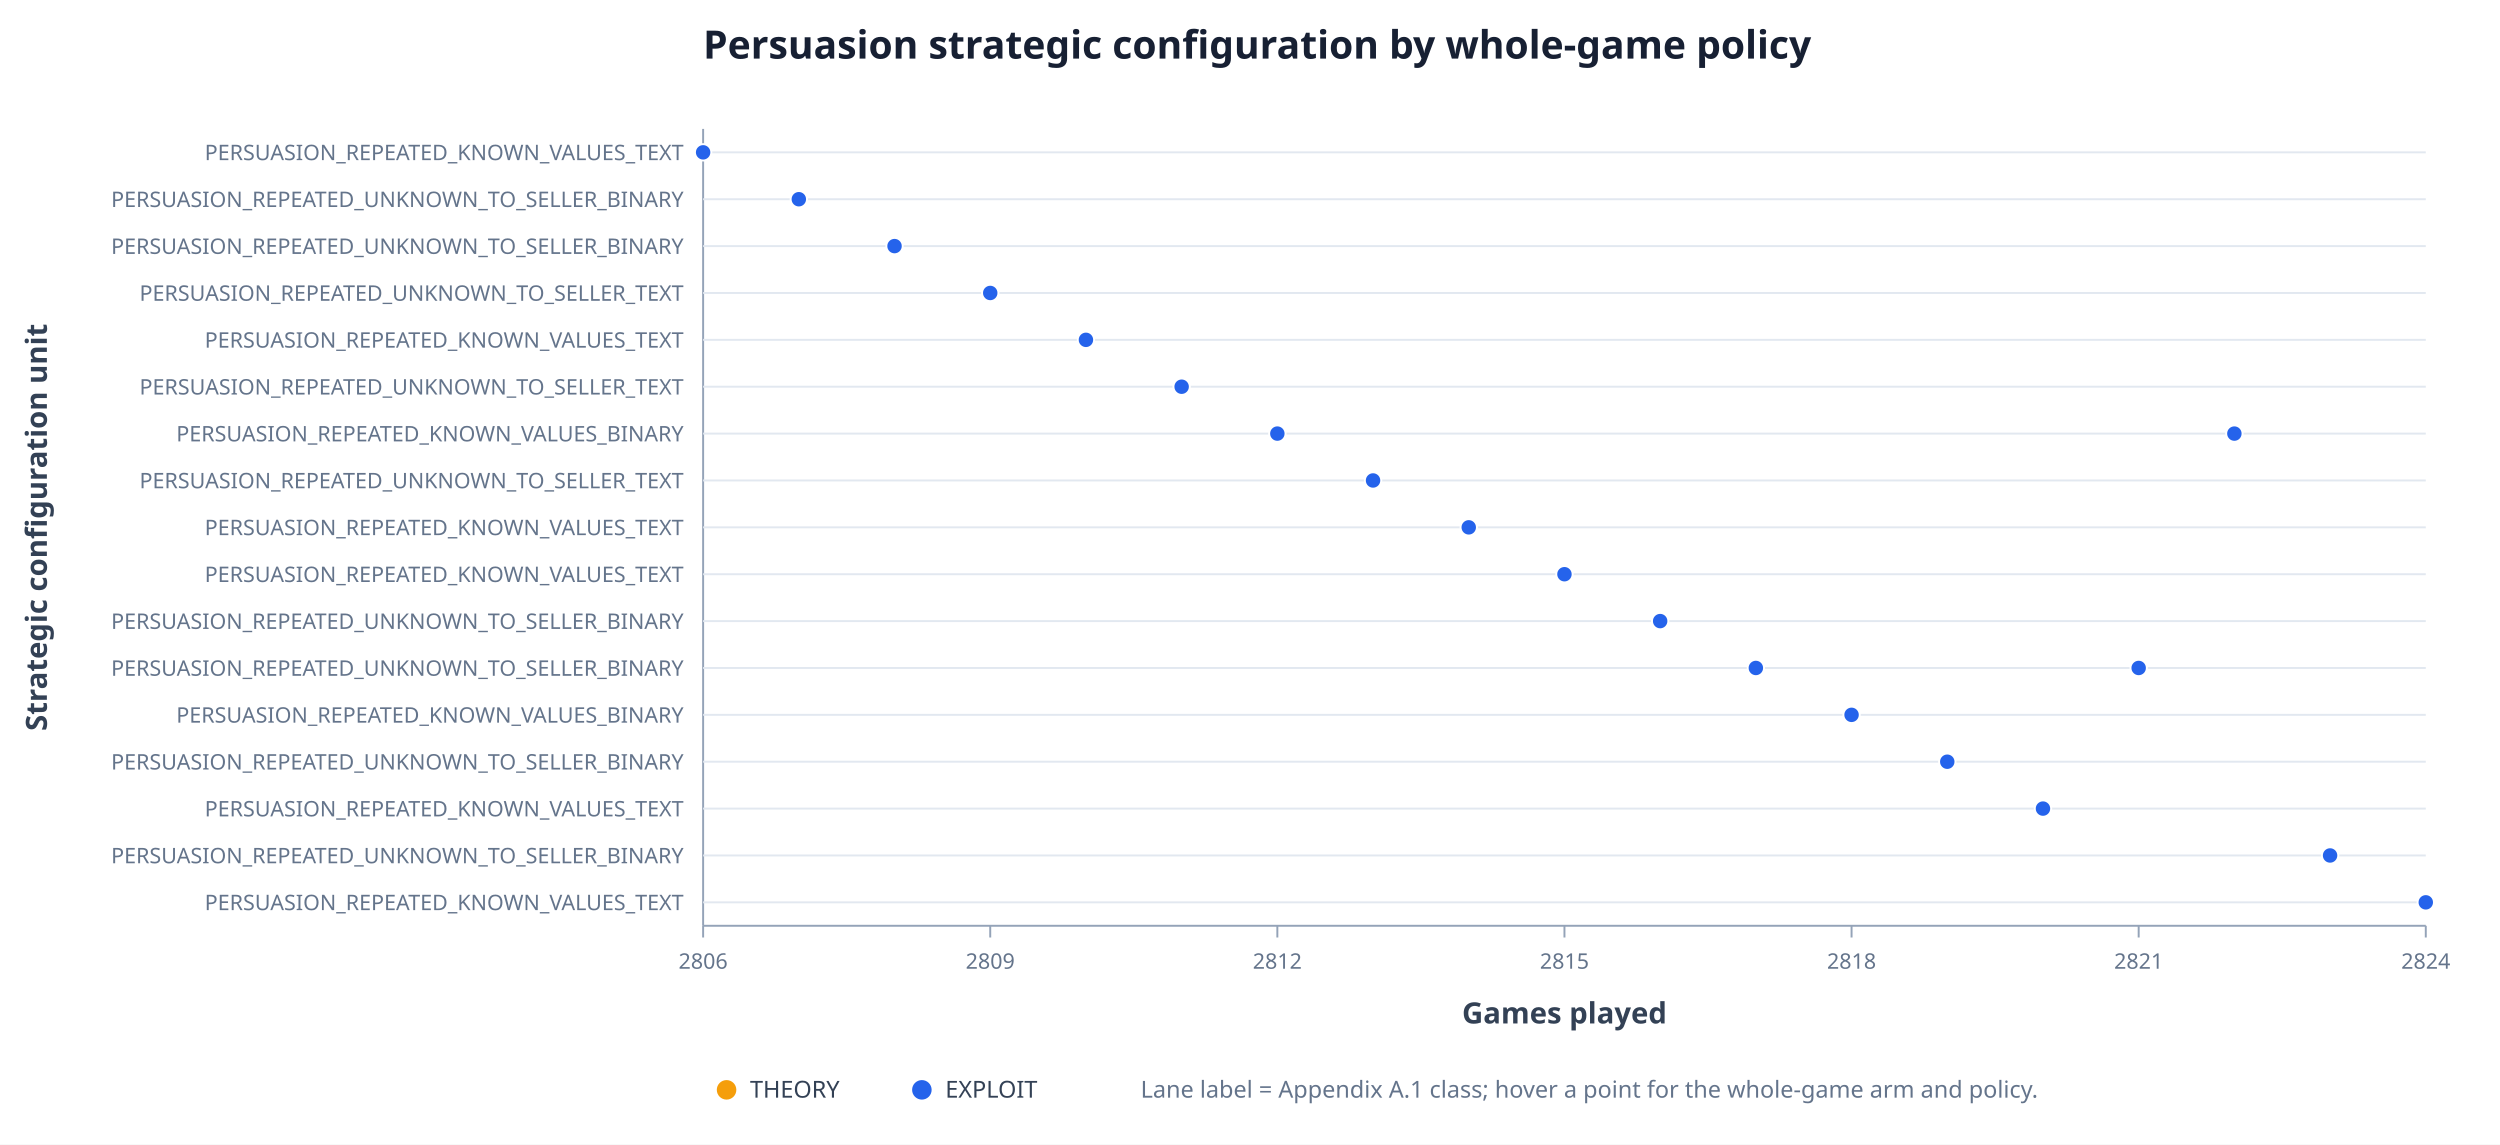
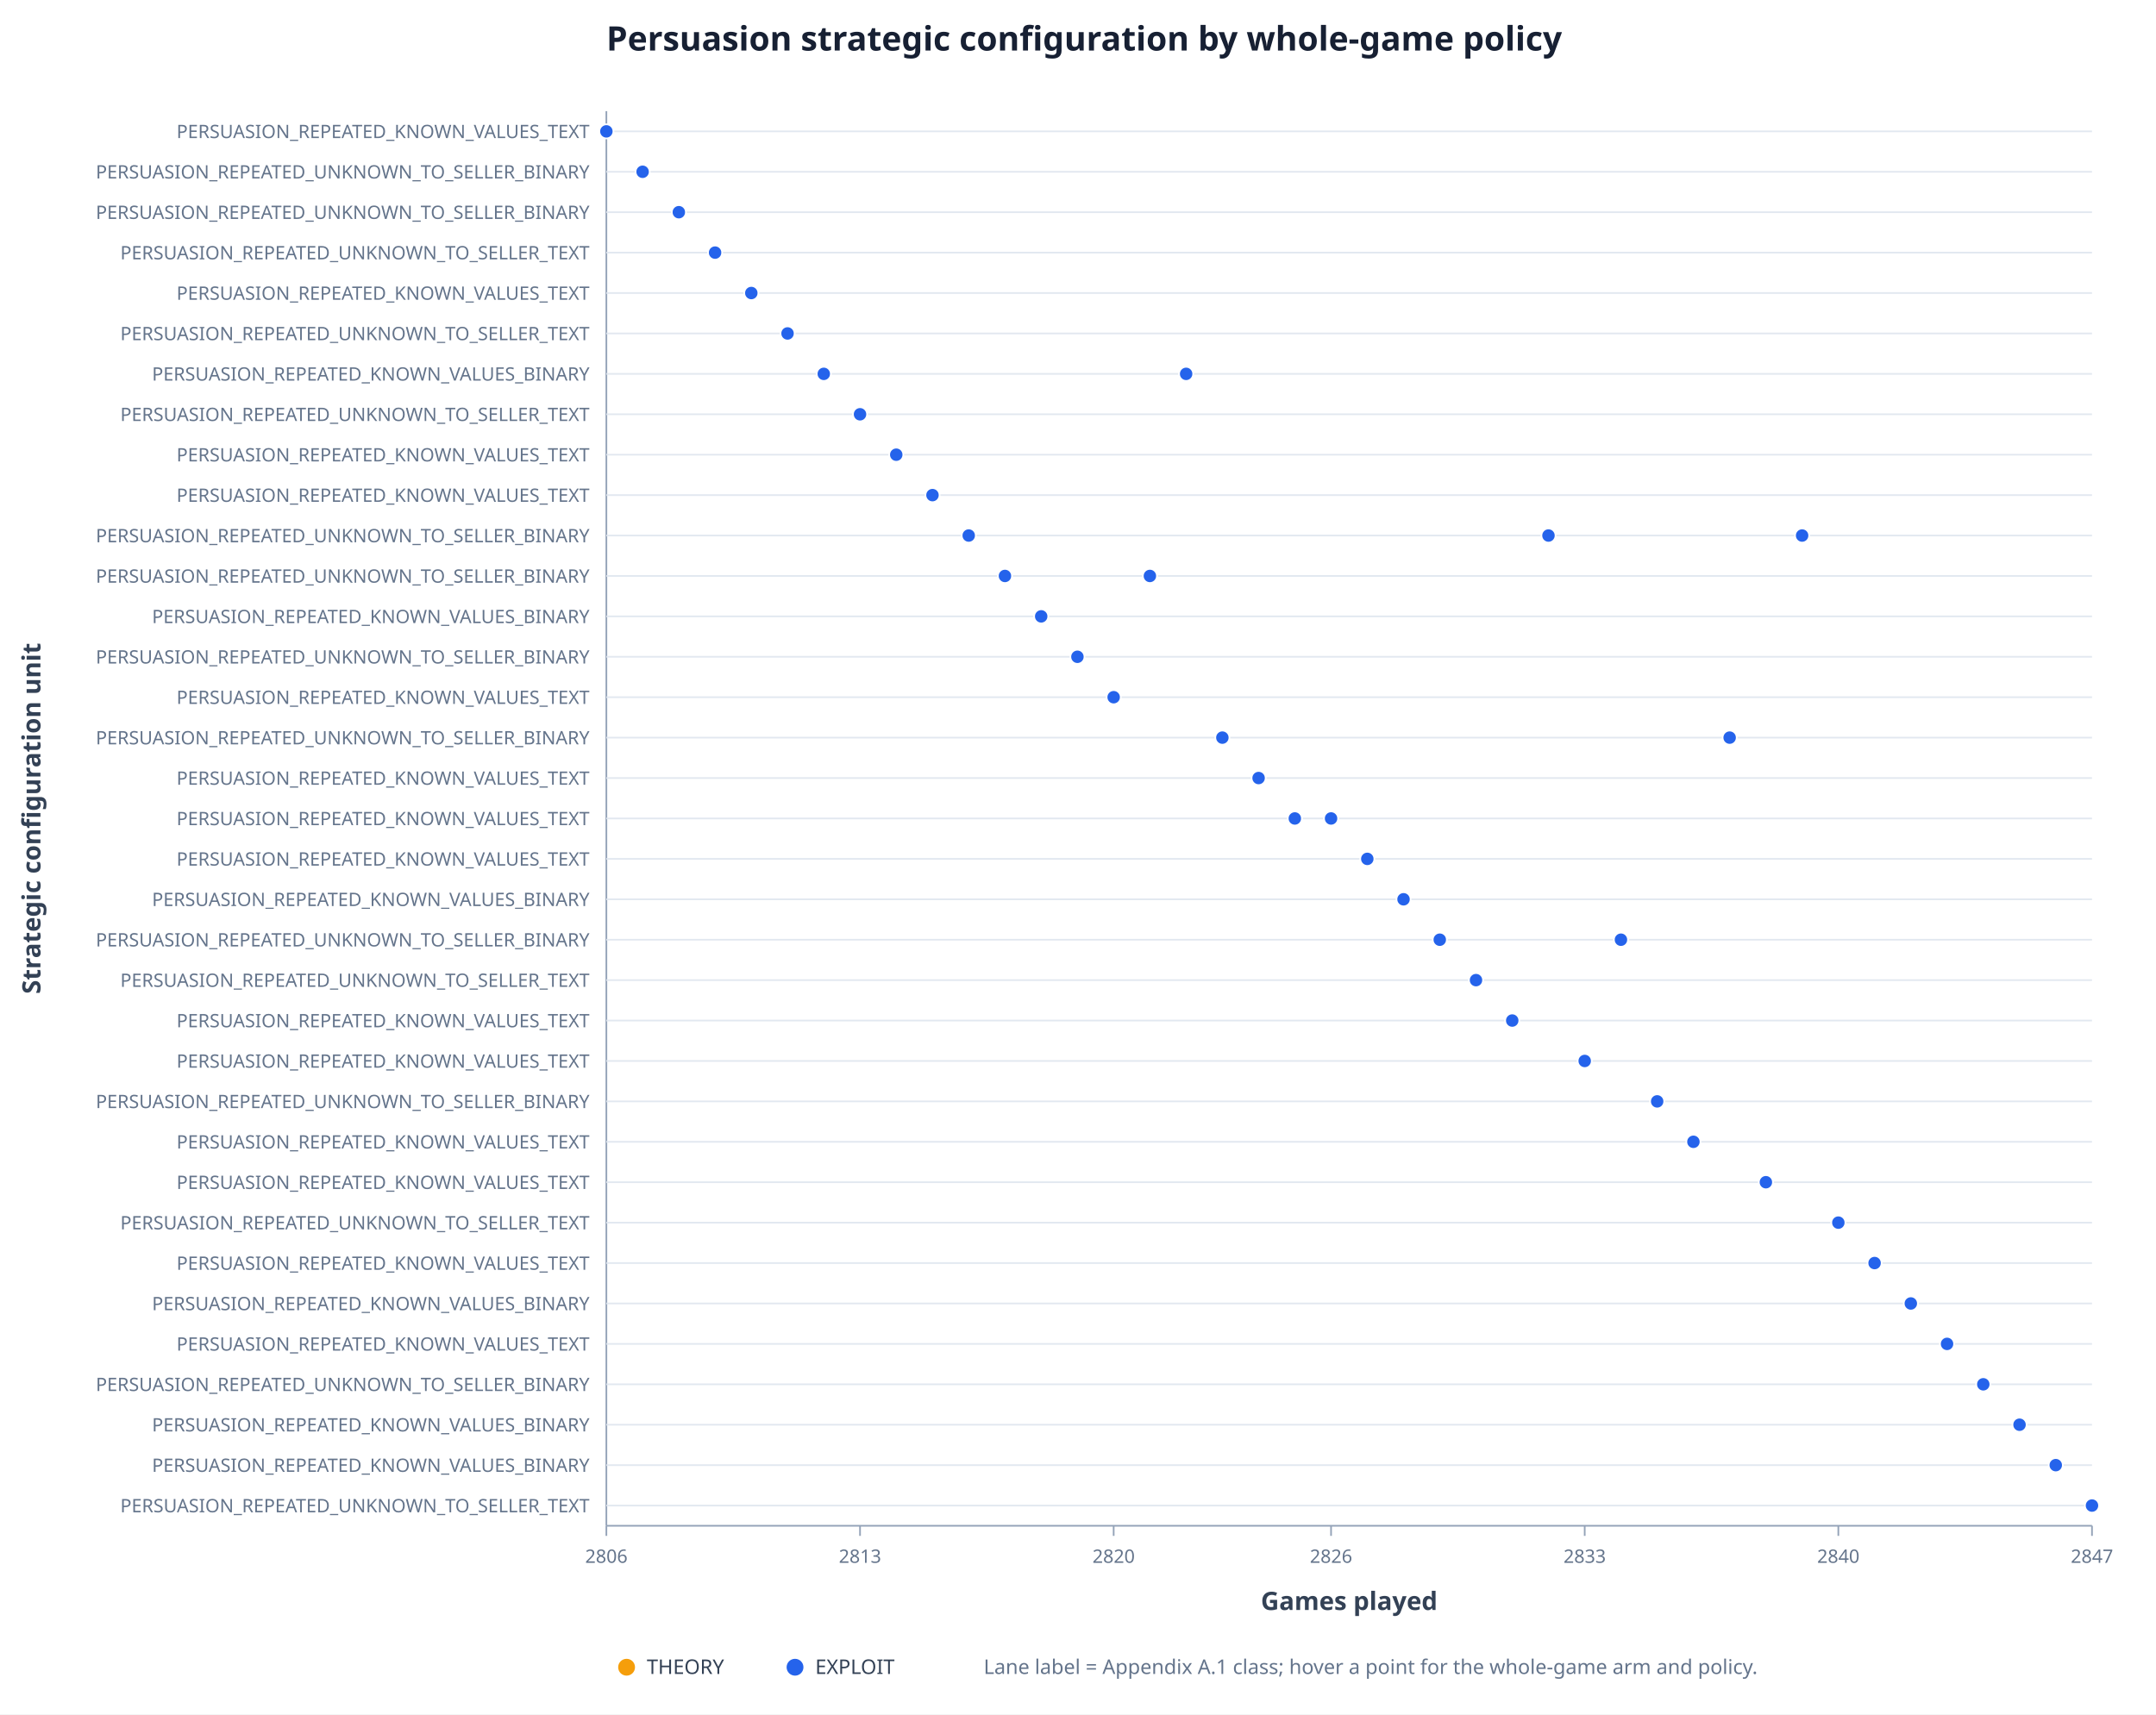
- <svg xmlns="http://www.w3.org/2000/svg" width="1280" height="586" viewBox="0 0 1280 586" role="img">
-   <rect width="1280" height="586" fill="white" />
+ <svg xmlns="http://www.w3.org/2000/svg" width="1280" height="1018" viewBox="0 0 1280 1018" role="img">
+   <rect width="1280" height="1018" fill="white" />
  <text x="360.0" y="30" font-family="system-ui,sans-serif" font-size="20" font-weight="700" fill="#172033">Persuasion strategic configuration by whole-game policy</text>
-   <line x1="360.0" y1="474.0" x2="1242.0" y2="474.0" stroke="#94a3b8" />
-   <line x1="360.0" y1="66.0" x2="360.0" y2="474.0" stroke="#94a3b8" />
-   <text x="801.0" y="524" text-anchor="middle" font-family="system-ui,sans-serif" font-size="15" font-weight="650" fill="#334155">Games played</text>
-   <text x="24" y="270.0" transform="rotate(-90 24 270.0)" text-anchor="middle" font-family="system-ui,sans-serif" font-size="15" font-weight="650" fill="#334155">Strategic configuration unit</text>
+   <line x1="360.0" y1="906.0" x2="1242.0" y2="906.0" stroke="#94a3b8" />
+   <line x1="360.0" y1="66.0" x2="360.0" y2="906.0" stroke="#94a3b8" />
+   <text x="801.0" y="956" text-anchor="middle" font-family="system-ui,sans-serif" font-size="15" font-weight="650" fill="#334155">Games played</text>
+   <text x="24" y="486.0" transform="rotate(-90 24 486.0)" text-anchor="middle" font-family="system-ui,sans-serif" font-size="15" font-weight="650" fill="#334155">Strategic configuration unit</text>
  <line x1="360.0" y1="78.00" x2="1242.0" y2="78.00" stroke="#e2e8f0" />
  <text x="350.0" y="82.00" text-anchor="end" font-family="system-ui,sans-serif" font-size="11" fill="#64748b">PERSUASION_REPEATED_KNOWN_VALUES_TEXT</text>
  <line x1="360.0" y1="102.00" x2="1242.0" y2="102.00" stroke="#e2e8f0" />
  <text x="350.0" y="106.00" text-anchor="end" font-family="system-ui,sans-serif" font-size="11" fill="#64748b">PERSUASION_REPEATED_UNKNOWN_TO_SELLER_BINARY</text>
  <line x1="360.0" y1="126.00" x2="1242.0" y2="126.00" stroke="#e2e8f0" />
  <text x="350.0" y="130.00" text-anchor="end" font-family="system-ui,sans-serif" font-size="11" fill="#64748b">PERSUASION_REPEATED_UNKNOWN_TO_SELLER_BINARY</text>
  <line x1="360.0" y1="150.00" x2="1242.0" y2="150.00" stroke="#e2e8f0" />
  <text x="350.0" y="154.00" text-anchor="end" font-family="system-ui,sans-serif" font-size="11" fill="#64748b">PERSUASION_REPEATED_UNKNOWN_TO_SELLER_TEXT</text>
  <line x1="360.0" y1="174.00" x2="1242.0" y2="174.00" stroke="#e2e8f0" />
  <text x="350.0" y="178.00" text-anchor="end" font-family="system-ui,sans-serif" font-size="11" fill="#64748b">PERSUASION_REPEATED_KNOWN_VALUES_TEXT</text>
  <line x1="360.0" y1="198.00" x2="1242.0" y2="198.00" stroke="#e2e8f0" />
  <text x="350.0" y="202.00" text-anchor="end" font-family="system-ui,sans-serif" font-size="11" fill="#64748b">PERSUASION_REPEATED_UNKNOWN_TO_SELLER_TEXT</text>
  <line x1="360.0" y1="222.00" x2="1242.0" y2="222.00" stroke="#e2e8f0" />
  <text x="350.0" y="226.00" text-anchor="end" font-family="system-ui,sans-serif" font-size="11" fill="#64748b">PERSUASION_REPEATED_KNOWN_VALUES_BINARY</text>
  <line x1="360.0" y1="246.00" x2="1242.0" y2="246.00" stroke="#e2e8f0" />
  <text x="350.0" y="250.00" text-anchor="end" font-family="system-ui,sans-serif" font-size="11" fill="#64748b">PERSUASION_REPEATED_UNKNOWN_TO_SELLER_TEXT</text>
  <line x1="360.0" y1="270.00" x2="1242.0" y2="270.00" stroke="#e2e8f0" />
  <text x="350.0" y="274.00" text-anchor="end" font-family="system-ui,sans-serif" font-size="11" fill="#64748b">PERSUASION_REPEATED_KNOWN_VALUES_TEXT</text>
  <line x1="360.0" y1="294.00" x2="1242.0" y2="294.00" stroke="#e2e8f0" />
  <text x="350.0" y="298.00" text-anchor="end" font-family="system-ui,sans-serif" font-size="11" fill="#64748b">PERSUASION_REPEATED_KNOWN_VALUES_TEXT</text>
  <line x1="360.0" y1="318.00" x2="1242.0" y2="318.00" stroke="#e2e8f0" />
  <text x="350.0" y="322.00" text-anchor="end" font-family="system-ui,sans-serif" font-size="11" fill="#64748b">PERSUASION_REPEATED_UNKNOWN_TO_SELLER_BINARY</text>
  <line x1="360.0" y1="342.00" x2="1242.0" y2="342.00" stroke="#e2e8f0" />
  <text x="350.0" y="346.00" text-anchor="end" font-family="system-ui,sans-serif" font-size="11" fill="#64748b">PERSUASION_REPEATED_UNKNOWN_TO_SELLER_BINARY</text>
  <line x1="360.0" y1="366.00" x2="1242.0" y2="366.00" stroke="#e2e8f0" />
  <text x="350.0" y="370.00" text-anchor="end" font-family="system-ui,sans-serif" font-size="11" fill="#64748b">PERSUASION_REPEATED_KNOWN_VALUES_BINARY</text>
  <line x1="360.0" y1="390.00" x2="1242.0" y2="390.00" stroke="#e2e8f0" />
  <text x="350.0" y="394.00" text-anchor="end" font-family="system-ui,sans-serif" font-size="11" fill="#64748b">PERSUASION_REPEATED_UNKNOWN_TO_SELLER_BINARY</text>
  <line x1="360.0" y1="414.00" x2="1242.0" y2="414.00" stroke="#e2e8f0" />
  <text x="350.0" y="418.00" text-anchor="end" font-family="system-ui,sans-serif" font-size="11" fill="#64748b">PERSUASION_REPEATED_KNOWN_VALUES_TEXT</text>
  <line x1="360.0" y1="438.00" x2="1242.0" y2="438.00" stroke="#e2e8f0" />
  <text x="350.0" y="442.00" text-anchor="end" font-family="system-ui,sans-serif" font-size="11" fill="#64748b">PERSUASION_REPEATED_UNKNOWN_TO_SELLER_BINARY</text>
  <line x1="360.0" y1="462.00" x2="1242.0" y2="462.00" stroke="#e2e8f0" />
  <text x="350.0" y="466.00" text-anchor="end" font-family="system-ui,sans-serif" font-size="11" fill="#64748b">PERSUASION_REPEATED_KNOWN_VALUES_TEXT</text>
-   <line x1="360.00" y1="474.0" x2="360.00" y2="480.0" stroke="#94a3b8" />
-   <text x="360.00" y="496.0" text-anchor="middle" font-family="system-ui,sans-serif" font-size="11" fill="#64748b">2806</text>
-   <line x1="507.00" y1="474.0" x2="507.00" y2="480.0" stroke="#94a3b8" />
-   <text x="507.00" y="496.0" text-anchor="middle" font-family="system-ui,sans-serif" font-size="11" fill="#64748b">2809</text>
-   <line x1="654.00" y1="474.0" x2="654.00" y2="480.0" stroke="#94a3b8" />
-   <text x="654.00" y="496.0" text-anchor="middle" font-family="system-ui,sans-serif" font-size="11" fill="#64748b">2812</text>
-   <line x1="801.00" y1="474.0" x2="801.00" y2="480.0" stroke="#94a3b8" />
-   <text x="801.00" y="496.0" text-anchor="middle" font-family="system-ui,sans-serif" font-size="11" fill="#64748b">2815</text>
-   <line x1="948.00" y1="474.0" x2="948.00" y2="480.0" stroke="#94a3b8" />
-   <text x="948.00" y="496.0" text-anchor="middle" font-family="system-ui,sans-serif" font-size="11" fill="#64748b">2818</text>
-   <line x1="1095.00" y1="474.0" x2="1095.00" y2="480.0" stroke="#94a3b8" />
-   <text x="1095.00" y="496.0" text-anchor="middle" font-family="system-ui,sans-serif" font-size="11" fill="#64748b">2821</text>
-   <line x1="1242.00" y1="474.0" x2="1242.00" y2="480.0" stroke="#94a3b8" />
-   <text x="1242.00" y="496.0" text-anchor="middle" font-family="system-ui,sans-serif" font-size="11" fill="#64748b">2824</text>
+   <line x1="360.0" y1="486.00" x2="1242.0" y2="486.00" stroke="#e2e8f0" />
+   <text x="350.0" y="490.00" text-anchor="end" font-family="system-ui,sans-serif" font-size="11" fill="#64748b">PERSUASION_REPEATED_KNOWN_VALUES_TEXT</text>
+   <line x1="360.0" y1="510.00" x2="1242.0" y2="510.00" stroke="#e2e8f0" />
+   <text x="350.0" y="514.00" text-anchor="end" font-family="system-ui,sans-serif" font-size="11" fill="#64748b">PERSUASION_REPEATED_KNOWN_VALUES_TEXT</text>
+   <line x1="360.0" y1="534.00" x2="1242.0" y2="534.00" stroke="#e2e8f0" />
+   <text x="350.0" y="538.00" text-anchor="end" font-family="system-ui,sans-serif" font-size="11" fill="#64748b">PERSUASION_REPEATED_KNOWN_VALUES_BINARY</text>
+   <line x1="360.0" y1="558.00" x2="1242.0" y2="558.00" stroke="#e2e8f0" />
+   <text x="350.0" y="562.00" text-anchor="end" font-family="system-ui,sans-serif" font-size="11" fill="#64748b">PERSUASION_REPEATED_UNKNOWN_TO_SELLER_BINARY</text>
+   <line x1="360.0" y1="582.00" x2="1242.0" y2="582.00" stroke="#e2e8f0" />
+   <text x="350.0" y="586.00" text-anchor="end" font-family="system-ui,sans-serif" font-size="11" fill="#64748b">PERSUASION_REPEATED_UNKNOWN_TO_SELLER_TEXT</text>
+   <line x1="360.0" y1="606.00" x2="1242.0" y2="606.00" stroke="#e2e8f0" />
+   <text x="350.0" y="610.00" text-anchor="end" font-family="system-ui,sans-serif" font-size="11" fill="#64748b">PERSUASION_REPEATED_KNOWN_VALUES_TEXT</text>
+   <line x1="360.0" y1="630.00" x2="1242.0" y2="630.00" stroke="#e2e8f0" />
+   <text x="350.0" y="634.00" text-anchor="end" font-family="system-ui,sans-serif" font-size="11" fill="#64748b">PERSUASION_REPEATED_KNOWN_VALUES_TEXT</text>
+   <line x1="360.0" y1="654.00" x2="1242.0" y2="654.00" stroke="#e2e8f0" />
+   <text x="350.0" y="658.00" text-anchor="end" font-family="system-ui,sans-serif" font-size="11" fill="#64748b">PERSUASION_REPEATED_UNKNOWN_TO_SELLER_BINARY</text>
+   <line x1="360.0" y1="678.00" x2="1242.0" y2="678.00" stroke="#e2e8f0" />
+   <text x="350.0" y="682.00" text-anchor="end" font-family="system-ui,sans-serif" font-size="11" fill="#64748b">PERSUASION_REPEATED_KNOWN_VALUES_TEXT</text>
+   <line x1="360.0" y1="702.00" x2="1242.0" y2="702.00" stroke="#e2e8f0" />
+   <text x="350.0" y="706.00" text-anchor="end" font-family="system-ui,sans-serif" font-size="11" fill="#64748b">PERSUASION_REPEATED_KNOWN_VALUES_TEXT</text>
+   <line x1="360.0" y1="726.00" x2="1242.0" y2="726.00" stroke="#e2e8f0" />
+   <text x="350.0" y="730.00" text-anchor="end" font-family="system-ui,sans-serif" font-size="11" fill="#64748b">PERSUASION_REPEATED_UNKNOWN_TO_SELLER_TEXT</text>
+   <line x1="360.0" y1="750.00" x2="1242.0" y2="750.00" stroke="#e2e8f0" />
+   <text x="350.0" y="754.00" text-anchor="end" font-family="system-ui,sans-serif" font-size="11" fill="#64748b">PERSUASION_REPEATED_KNOWN_VALUES_TEXT</text>
+   <line x1="360.0" y1="774.00" x2="1242.0" y2="774.00" stroke="#e2e8f0" />
+   <text x="350.0" y="778.00" text-anchor="end" font-family="system-ui,sans-serif" font-size="11" fill="#64748b">PERSUASION_REPEATED_KNOWN_VALUES_BINARY</text>
+   <line x1="360.0" y1="798.00" x2="1242.0" y2="798.00" stroke="#e2e8f0" />
+   <text x="350.0" y="802.00" text-anchor="end" font-family="system-ui,sans-serif" font-size="11" fill="#64748b">PERSUASION_REPEATED_KNOWN_VALUES_TEXT</text>
+   <line x1="360.0" y1="822.00" x2="1242.0" y2="822.00" stroke="#e2e8f0" />
+   <text x="350.0" y="826.00" text-anchor="end" font-family="system-ui,sans-serif" font-size="11" fill="#64748b">PERSUASION_REPEATED_UNKNOWN_TO_SELLER_BINARY</text>
+   <line x1="360.0" y1="846.00" x2="1242.0" y2="846.00" stroke="#e2e8f0" />
+   <text x="350.0" y="850.00" text-anchor="end" font-family="system-ui,sans-serif" font-size="11" fill="#64748b">PERSUASION_REPEATED_KNOWN_VALUES_BINARY</text>
+   <line x1="360.0" y1="870.00" x2="1242.0" y2="870.00" stroke="#e2e8f0" />
+   <text x="350.0" y="874.00" text-anchor="end" font-family="system-ui,sans-serif" font-size="11" fill="#64748b">PERSUASION_REPEATED_KNOWN_VALUES_BINARY</text>
+   <line x1="360.0" y1="894.00" x2="1242.0" y2="894.00" stroke="#e2e8f0" />
+   <text x="350.0" y="898.00" text-anchor="end" font-family="system-ui,sans-serif" font-size="11" fill="#64748b">PERSUASION_REPEATED_UNKNOWN_TO_SELLER_TEXT</text>
+   <line x1="360.00" y1="906.0" x2="360.00" y2="912.0" stroke="#94a3b8" />
+   <text x="360.00" y="928.0" text-anchor="middle" font-family="system-ui,sans-serif" font-size="11" fill="#64748b">2806</text>
+   <line x1="510.59" y1="906.0" x2="510.59" y2="912.0" stroke="#94a3b8" />
+   <text x="510.59" y="928.0" text-anchor="middle" font-family="system-ui,sans-serif" font-size="11" fill="#64748b">2813</text>
+   <line x1="661.17" y1="906.0" x2="661.17" y2="912.0" stroke="#94a3b8" />
+   <text x="661.17" y="928.0" text-anchor="middle" font-family="system-ui,sans-serif" font-size="11" fill="#64748b">2820</text>
+   <line x1="790.24" y1="906.0" x2="790.24" y2="912.0" stroke="#94a3b8" />
+   <text x="790.24" y="928.0" text-anchor="middle" font-family="system-ui,sans-serif" font-size="11" fill="#64748b">2826</text>
+   <line x1="940.83" y1="906.0" x2="940.83" y2="912.0" stroke="#94a3b8" />
+   <text x="940.83" y="928.0" text-anchor="middle" font-family="system-ui,sans-serif" font-size="11" fill="#64748b">2833</text>
+   <line x1="1091.41" y1="906.0" x2="1091.41" y2="912.0" stroke="#94a3b8" />
+   <text x="1091.41" y="928.0" text-anchor="middle" font-family="system-ui,sans-serif" font-size="11" fill="#64748b">2840</text>
+   <line x1="1242.00" y1="906.0" x2="1242.00" y2="912.0" stroke="#94a3b8" />
+   <text x="1242.00" y="928.0" text-anchor="middle" font-family="system-ui,sans-serif" font-size="11" fill="#64748b">2847</text>
  <circle cx="360.00" cy="78.00" r="4.2" fill="#2563eb" stroke="white" stroke-width="1" />
-   <circle cx="409.00" cy="102.00" r="4.2" fill="#2563eb" stroke="white" stroke-width="1" />
-   <circle cx="458.00" cy="126.00" r="4.2" fill="#2563eb" stroke="white" stroke-width="1" />
-   <circle cx="507.00" cy="150.00" r="4.2" fill="#2563eb" stroke="white" stroke-width="1" />
-   <circle cx="556.00" cy="174.00" r="4.2" fill="#2563eb" stroke="white" stroke-width="1" />
-   <circle cx="605.00" cy="198.00" r="4.2" fill="#2563eb" stroke="white" stroke-width="1" />
-   <circle cx="654.00" cy="222.00" r="4.2" fill="#2563eb" stroke="white" stroke-width="1" />
-   <circle cx="703.00" cy="246.00" r="4.2" fill="#2563eb" stroke="white" stroke-width="1" />
-   <circle cx="752.00" cy="270.00" r="4.2" fill="#2563eb" stroke="white" stroke-width="1" />
-   <circle cx="801.00" cy="294.00" r="4.2" fill="#2563eb" stroke="white" stroke-width="1" />
-   <circle cx="850.00" cy="318.00" r="4.2" fill="#2563eb" stroke="white" stroke-width="1" />
-   <circle cx="899.00" cy="342.00" r="4.2" fill="#2563eb" stroke="white" stroke-width="1" />
-   <circle cx="948.00" cy="366.00" r="4.2" fill="#2563eb" stroke="white" stroke-width="1" />
-   <circle cx="997.00" cy="390.00" r="4.2" fill="#2563eb" stroke="white" stroke-width="1" />
-   <circle cx="1046.00" cy="414.00" r="4.2" fill="#2563eb" stroke="white" stroke-width="1" />
-   <circle cx="1095.00" cy="342.00" r="4.2" fill="#2563eb" stroke="white" stroke-width="1" />
-   <circle cx="1144.00" cy="222.00" r="4.2" fill="#2563eb" stroke="white" stroke-width="1" />
-   <circle cx="1193.00" cy="438.00" r="4.2" fill="#2563eb" stroke="white" stroke-width="1" />
-   <circle cx="1242.00" cy="462.00" r="4.2" fill="#2563eb" stroke="white" stroke-width="1" />
-   <circle cx="372.0" cy="558" r="5" fill="#f59e0b" />
-   <text x="384.0" y="562" font-family="system-ui,sans-serif" font-size="12" fill="#334155">THEORY</text>
-   <circle cx="472.0" cy="558" r="5" fill="#2563eb" />
-   <text x="484.0" y="562" font-family="system-ui,sans-serif" font-size="12" fill="#334155">EXPLOIT</text>
-   <text x="584.0" y="562" font-family="system-ui,sans-serif" font-size="12" fill="#64748b">Lane label = Appendix A.1 class; hover a point for the whole-game arm and policy.</text>
+   <circle cx="381.51" cy="102.00" r="4.2" fill="#2563eb" stroke="white" stroke-width="1" />
+   <circle cx="403.02" cy="126.00" r="4.2" fill="#2563eb" stroke="white" stroke-width="1" />
+   <circle cx="424.54" cy="150.00" r="4.2" fill="#2563eb" stroke="white" stroke-width="1" />
+   <circle cx="446.05" cy="174.00" r="4.2" fill="#2563eb" stroke="white" stroke-width="1" />
+   <circle cx="467.56" cy="198.00" r="4.2" fill="#2563eb" stroke="white" stroke-width="1" />
+   <circle cx="489.07" cy="222.00" r="4.2" fill="#2563eb" stroke="white" stroke-width="1" />
+   <circle cx="510.59" cy="246.00" r="4.2" fill="#2563eb" stroke="white" stroke-width="1" />
+   <circle cx="532.10" cy="270.00" r="4.2" fill="#2563eb" stroke="white" stroke-width="1" />
+   <circle cx="553.61" cy="294.00" r="4.2" fill="#2563eb" stroke="white" stroke-width="1" />
+   <circle cx="575.12" cy="318.00" r="4.2" fill="#2563eb" stroke="white" stroke-width="1" />
+   <circle cx="596.63" cy="342.00" r="4.2" fill="#2563eb" stroke="white" stroke-width="1" />
+   <circle cx="618.15" cy="366.00" r="4.2" fill="#2563eb" stroke="white" stroke-width="1" />
+   <circle cx="639.66" cy="390.00" r="4.2" fill="#2563eb" stroke="white" stroke-width="1" />
+   <circle cx="661.17" cy="414.00" r="4.2" fill="#2563eb" stroke="white" stroke-width="1" />
+   <circle cx="682.68" cy="342.00" r="4.2" fill="#2563eb" stroke="white" stroke-width="1" />
+   <circle cx="704.20" cy="222.00" r="4.2" fill="#2563eb" stroke="white" stroke-width="1" />
+   <circle cx="725.71" cy="438.00" r="4.2" fill="#2563eb" stroke="white" stroke-width="1" />
+   <circle cx="747.22" cy="462.00" r="4.2" fill="#2563eb" stroke="white" stroke-width="1" />
+   <circle cx="768.73" cy="486.00" r="4.2" fill="#2563eb" stroke="white" stroke-width="1" />
+   <circle cx="790.24" cy="486.00" r="4.2" fill="#2563eb" stroke="white" stroke-width="1" />
+   <circle cx="811.76" cy="510.00" r="4.2" fill="#2563eb" stroke="white" stroke-width="1" />
+   <circle cx="833.27" cy="534.00" r="4.2" fill="#2563eb" stroke="white" stroke-width="1" />
+   <circle cx="854.78" cy="558.00" r="4.2" fill="#2563eb" stroke="white" stroke-width="1" />
+   <circle cx="876.29" cy="582.00" r="4.2" fill="#2563eb" stroke="white" stroke-width="1" />
+   <circle cx="897.80" cy="606.00" r="4.2" fill="#2563eb" stroke="white" stroke-width="1" />
+   <circle cx="919.32" cy="318.00" r="4.2" fill="#2563eb" stroke="white" stroke-width="1" />
+   <circle cx="940.83" cy="630.00" r="4.2" fill="#2563eb" stroke="white" stroke-width="1" />
+   <circle cx="962.34" cy="558.00" r="4.2" fill="#2563eb" stroke="white" stroke-width="1" />
+   <circle cx="983.85" cy="654.00" r="4.2" fill="#2563eb" stroke="white" stroke-width="1" />
+   <circle cx="1005.37" cy="678.00" r="4.2" fill="#2563eb" stroke="white" stroke-width="1" />
+   <circle cx="1026.88" cy="438.00" r="4.2" fill="#2563eb" stroke="white" stroke-width="1" />
+   <circle cx="1048.39" cy="702.00" r="4.2" fill="#2563eb" stroke="white" stroke-width="1" />
+   <circle cx="1069.90" cy="318.00" r="4.2" fill="#2563eb" stroke="white" stroke-width="1" />
+   <circle cx="1091.41" cy="726.00" r="4.2" fill="#2563eb" stroke="white" stroke-width="1" />
+   <circle cx="1112.93" cy="750.00" r="4.2" fill="#2563eb" stroke="white" stroke-width="1" />
+   <circle cx="1134.44" cy="774.00" r="4.2" fill="#2563eb" stroke="white" stroke-width="1" />
+   <circle cx="1155.95" cy="798.00" r="4.2" fill="#2563eb" stroke="white" stroke-width="1" />
+   <circle cx="1177.46" cy="822.00" r="4.2" fill="#2563eb" stroke="white" stroke-width="1" />
+   <circle cx="1198.98" cy="846.00" r="4.2" fill="#2563eb" stroke="white" stroke-width="1" />
+   <circle cx="1220.49" cy="870.00" r="4.2" fill="#2563eb" stroke="white" stroke-width="1" />
+   <circle cx="1242.00" cy="894.00" r="4.2" fill="#2563eb" stroke="white" stroke-width="1" />
+   <circle cx="372.0" cy="990" r="5" fill="#f59e0b" />
+   <text x="384.0" y="994" font-family="system-ui,sans-serif" font-size="12" fill="#334155">THEORY</text>
+   <circle cx="472.0" cy="990" r="5" fill="#2563eb" />
+   <text x="484.0" y="994" font-family="system-ui,sans-serif" font-size="12" fill="#334155">EXPLOIT</text>
+   <text x="584.0" y="994" font-family="system-ui,sans-serif" font-size="12" fill="#64748b">Lane label = Appendix A.1 class; hover a point for the whole-game arm and policy.</text>
</svg>
